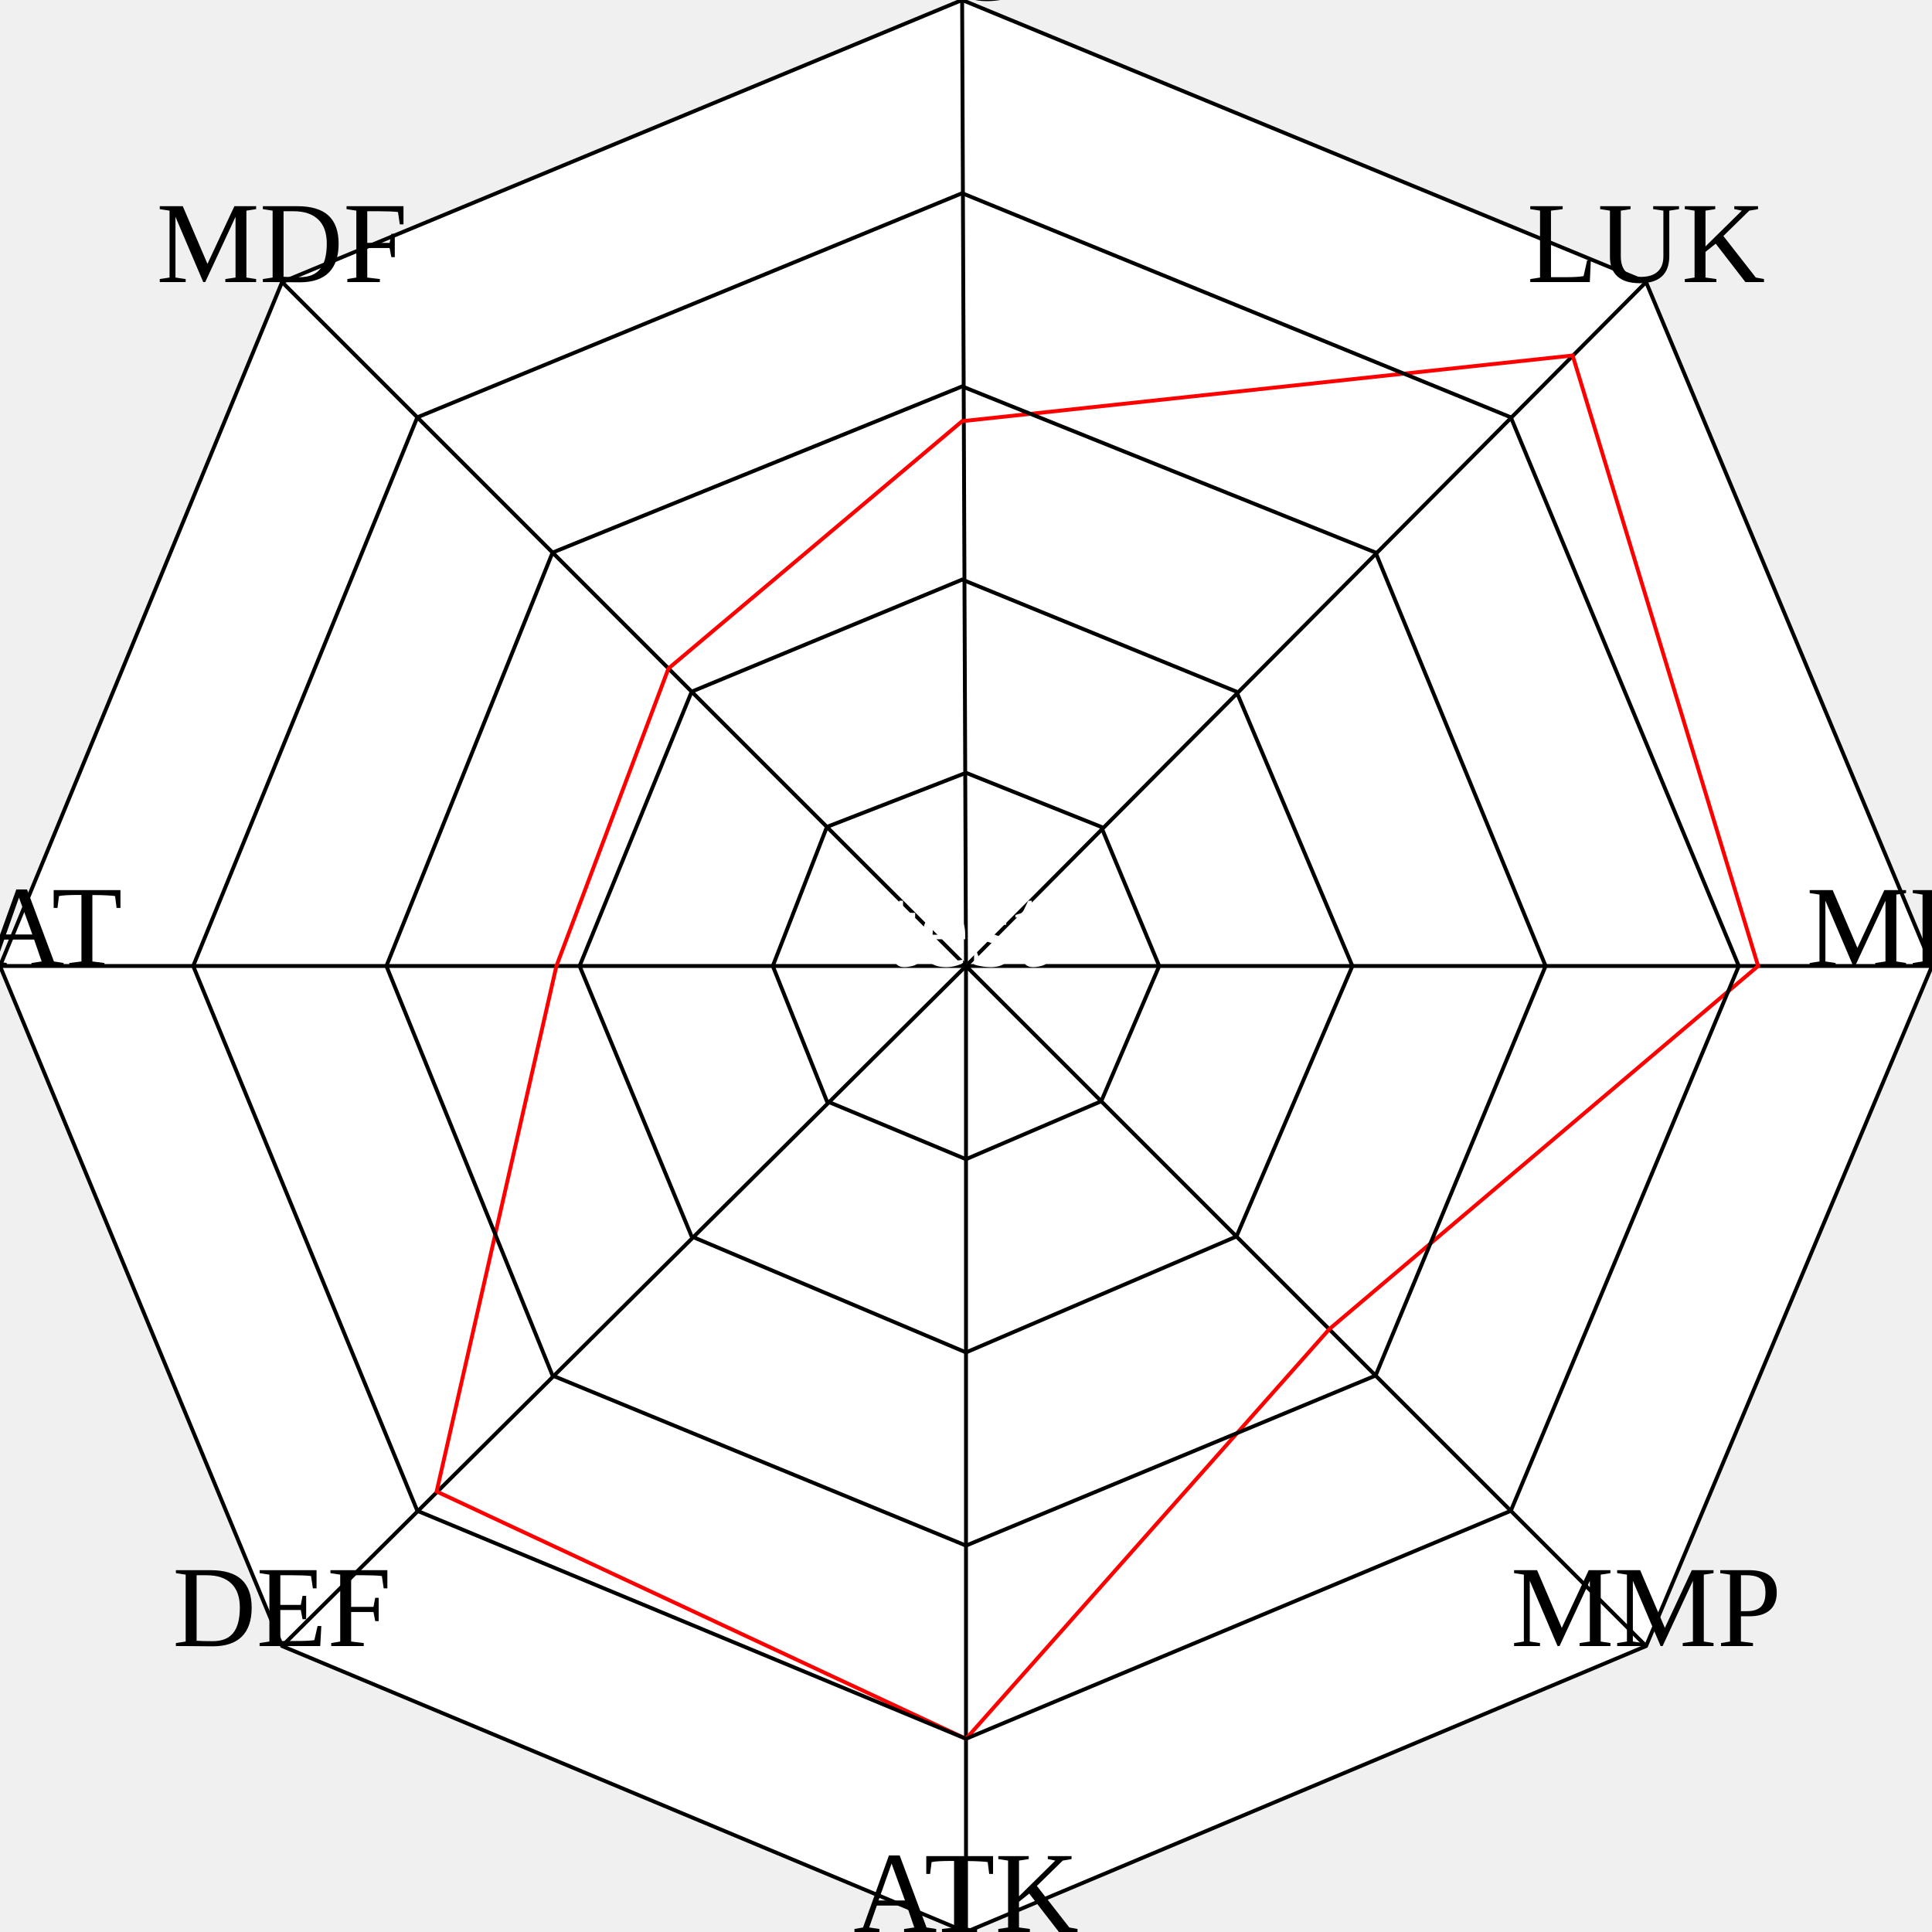
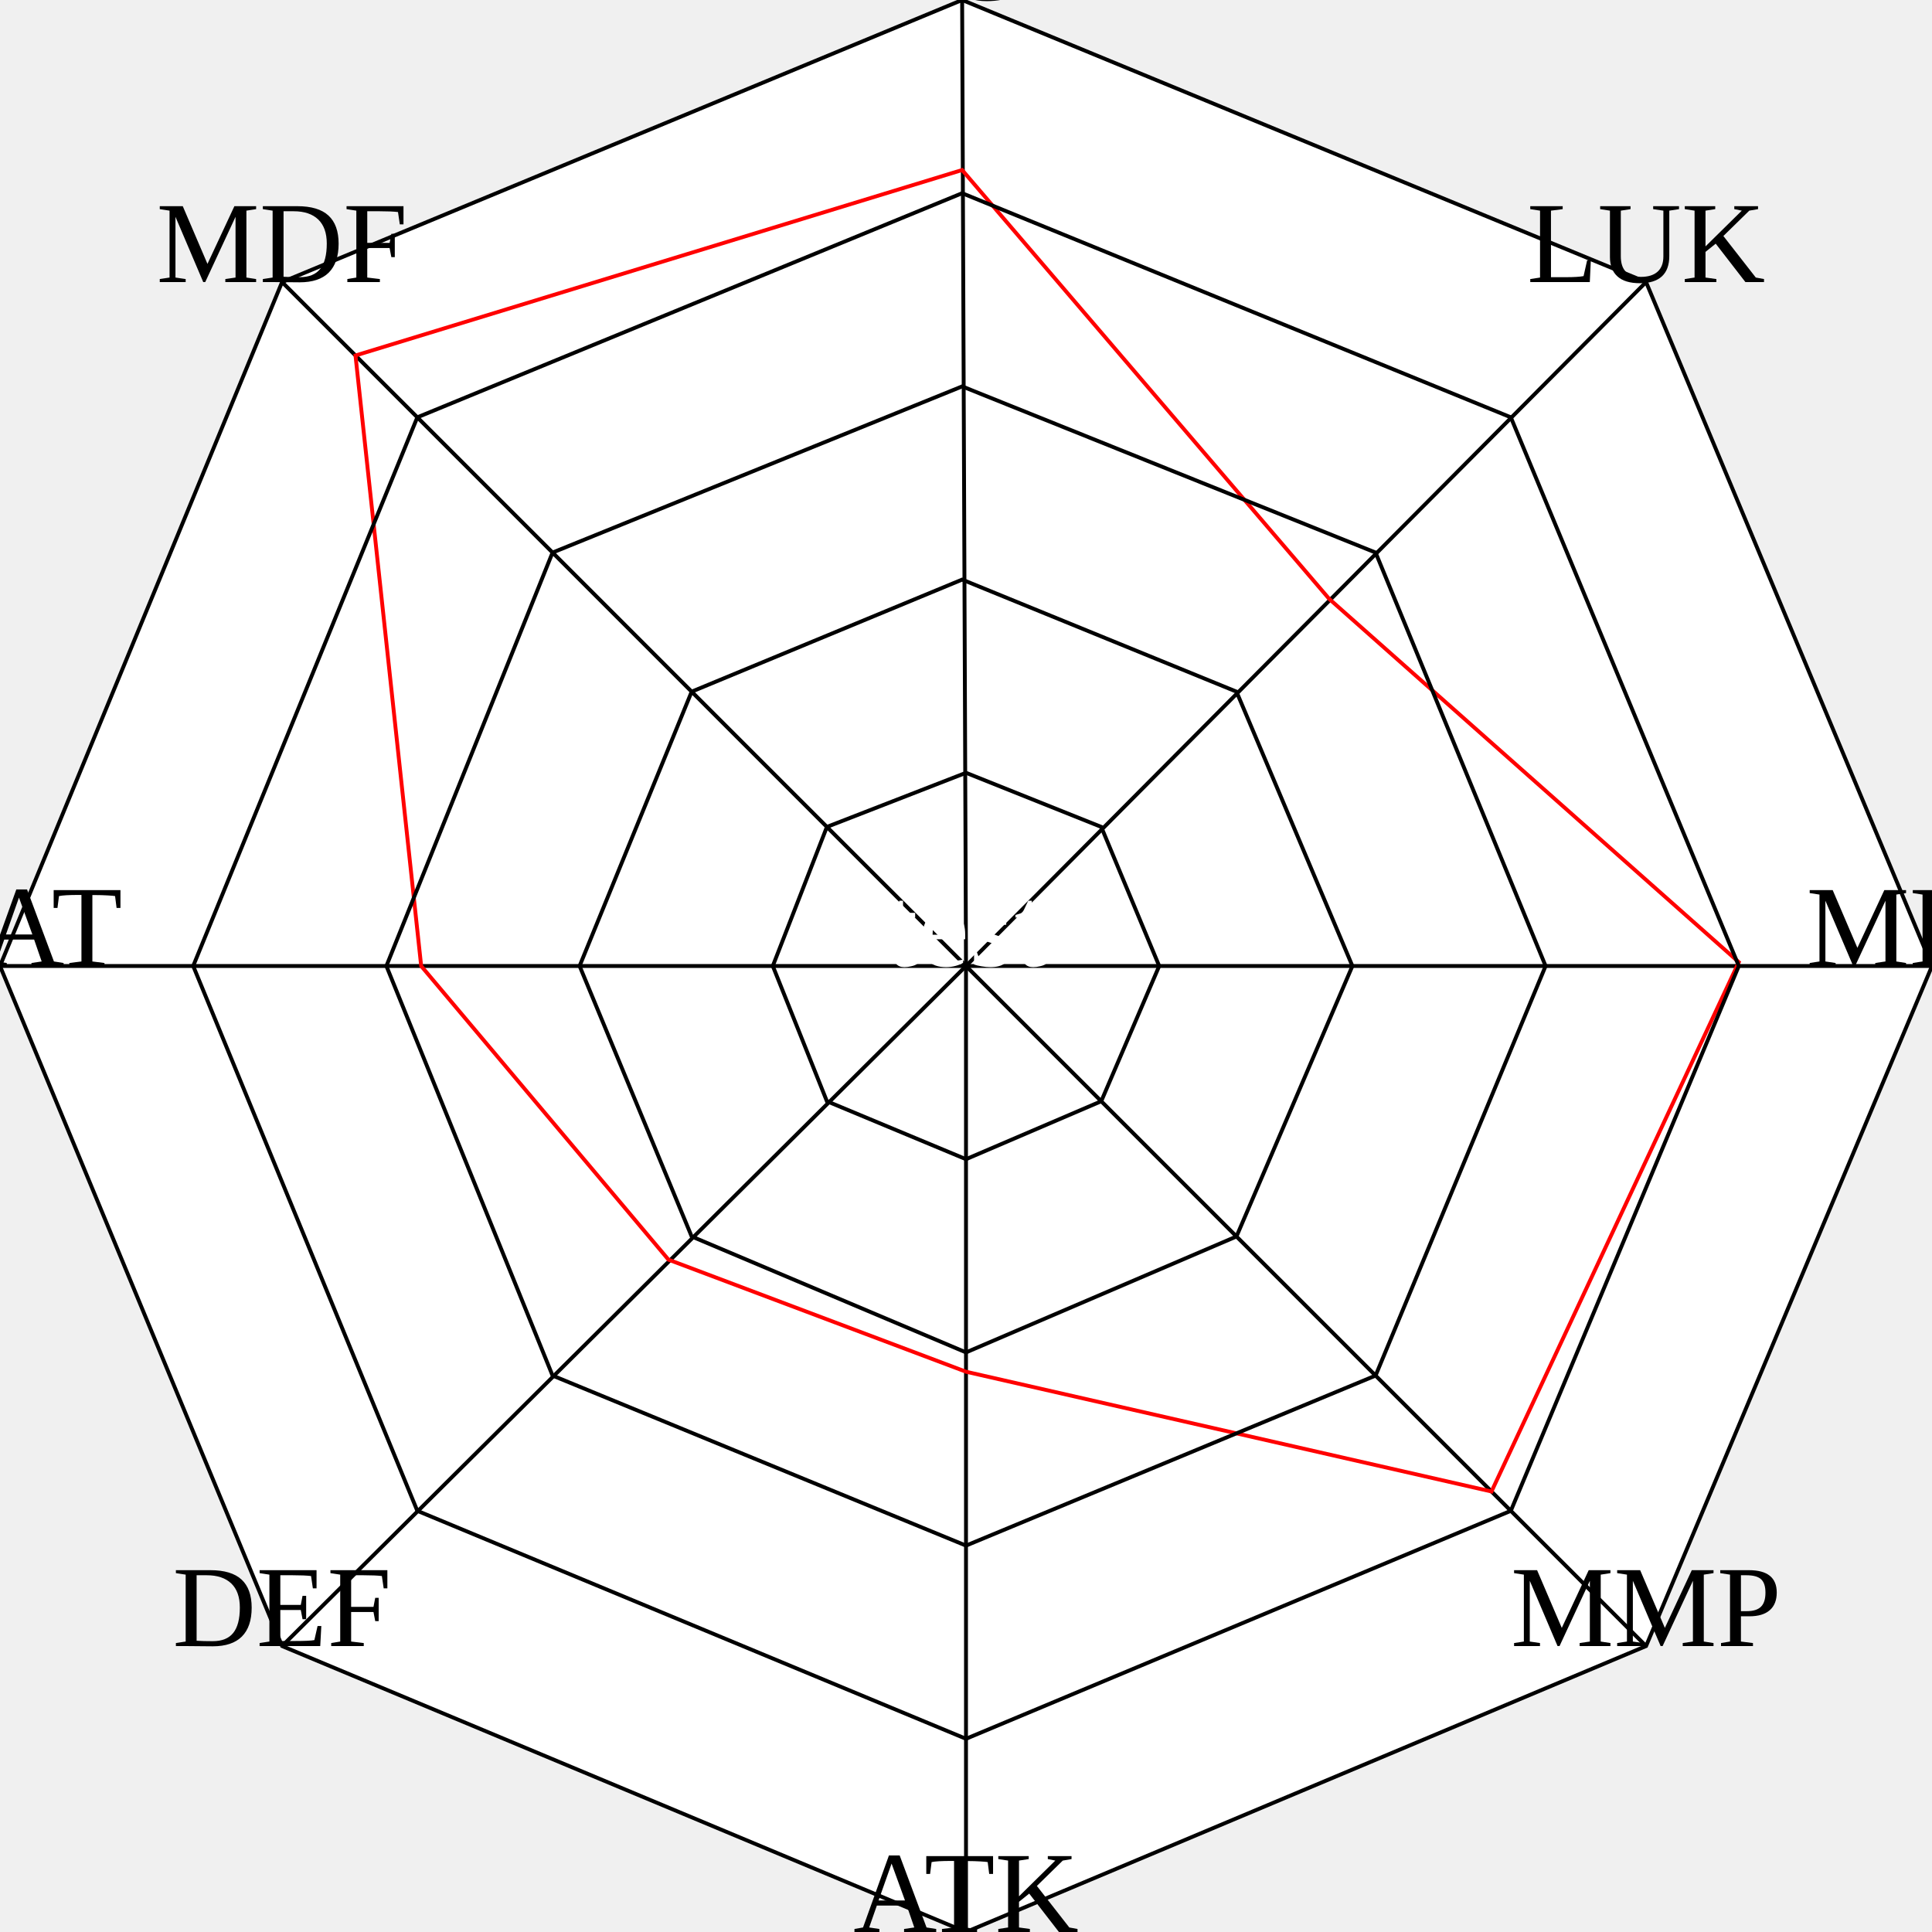
<svg xmlns="http://www.w3.org/2000/svg" width="500" height="500">
  <circle cx="250" cy="250" r="100" />
  <polygon points="500,250 426,426 250,500 73,426 0,250 73,73 249,0 426,73" style="fill:white; stroke:black; " />
  <line x1="250" y1="250" x2="500" y2="250" style="stroke:black;" />
  <line x1="250" y1="250" x2="426" y2="426" style="stroke:black;" />
  <line x1="250" y1="250" x2="250" y2="500" style="stroke:black;" />
  <line x1="250" y1="250" x2="73" y2="426" style="stroke:black;" />
  <line x1="250" y1="250" x2="0" y2="250" style="stroke:black;" />
  <line x1="250" y1="250" x2="73" y2="73" style="stroke:black;" />
  <line x1="250" y1="250" x2="249" y2="0" style="stroke:black;" />
  <line x1="250" y1="250" x2="426" y2="73" style="stroke:black;" />
-   <polygon points="455,250 344,344 250,450 113,386 144,250 173,173 249,109 407,92" style="fill:none; stroke:red; " />
+   <polygon points="249,44 344,155 450,249 386,386 250,355 173,326 109,250 92,92" style="fill:none; stroke:red; " />
  <polygon points="250,250 250,250 250,250 250,250 250,250 250,250 250,250 250,250" style="fill:none; stroke:black;" />
  <polygon points="300,250 285,285 250,300 214,285 200,250 214,214 250,200 285,214" style="fill:none; stroke:black;" />
  <polygon points="350,250 320,320 250,350 179,320 150,250 179,179 249,150 320,179" style="fill:none; stroke:black;" />
  <polygon points="400,250 356,356 250,400 143,356 100,250 143,143 249,100 356,143" style="fill:none; stroke:black;" />
  <polygon points="450,250 391,391 250,450 108,391 50,250 108,108 249,50 391,108" style="fill:none; stroke:black;" />
  <text x="250" y="250" style="text-anchor:middle; font-size:30px; fill:white;">test</text>
  <text x="500" y="250" style="text-anchor:middle; font-size:30px; fill:black;">MHP</text>
  <text x="426" y="426" style="text-anchor:middle; font-size:30px; fill:black;">MMP</text>
  <text x="250" y="500" style="text-anchor:middle; font-size:30px; fill:black;">ATK</text>
  <text x="73" y="426" style="text-anchor:middle; font-size:30px; fill:black;">DEF</text>
  <text x="0" y="250" style="text-anchor:middle; font-size:30px; fill:black;">MAT</text>
  <text x="73" y="73" style="text-anchor:middle; font-size:30px; fill:black;">MDF</text>
  <text x="249" y="0" style="text-anchor:middle; font-size:30px; fill:black;">AGI</text>
  <text x="426" y="73" style="text-anchor:middle; font-size:30px; fill:black;">LUK</text>
</svg>
